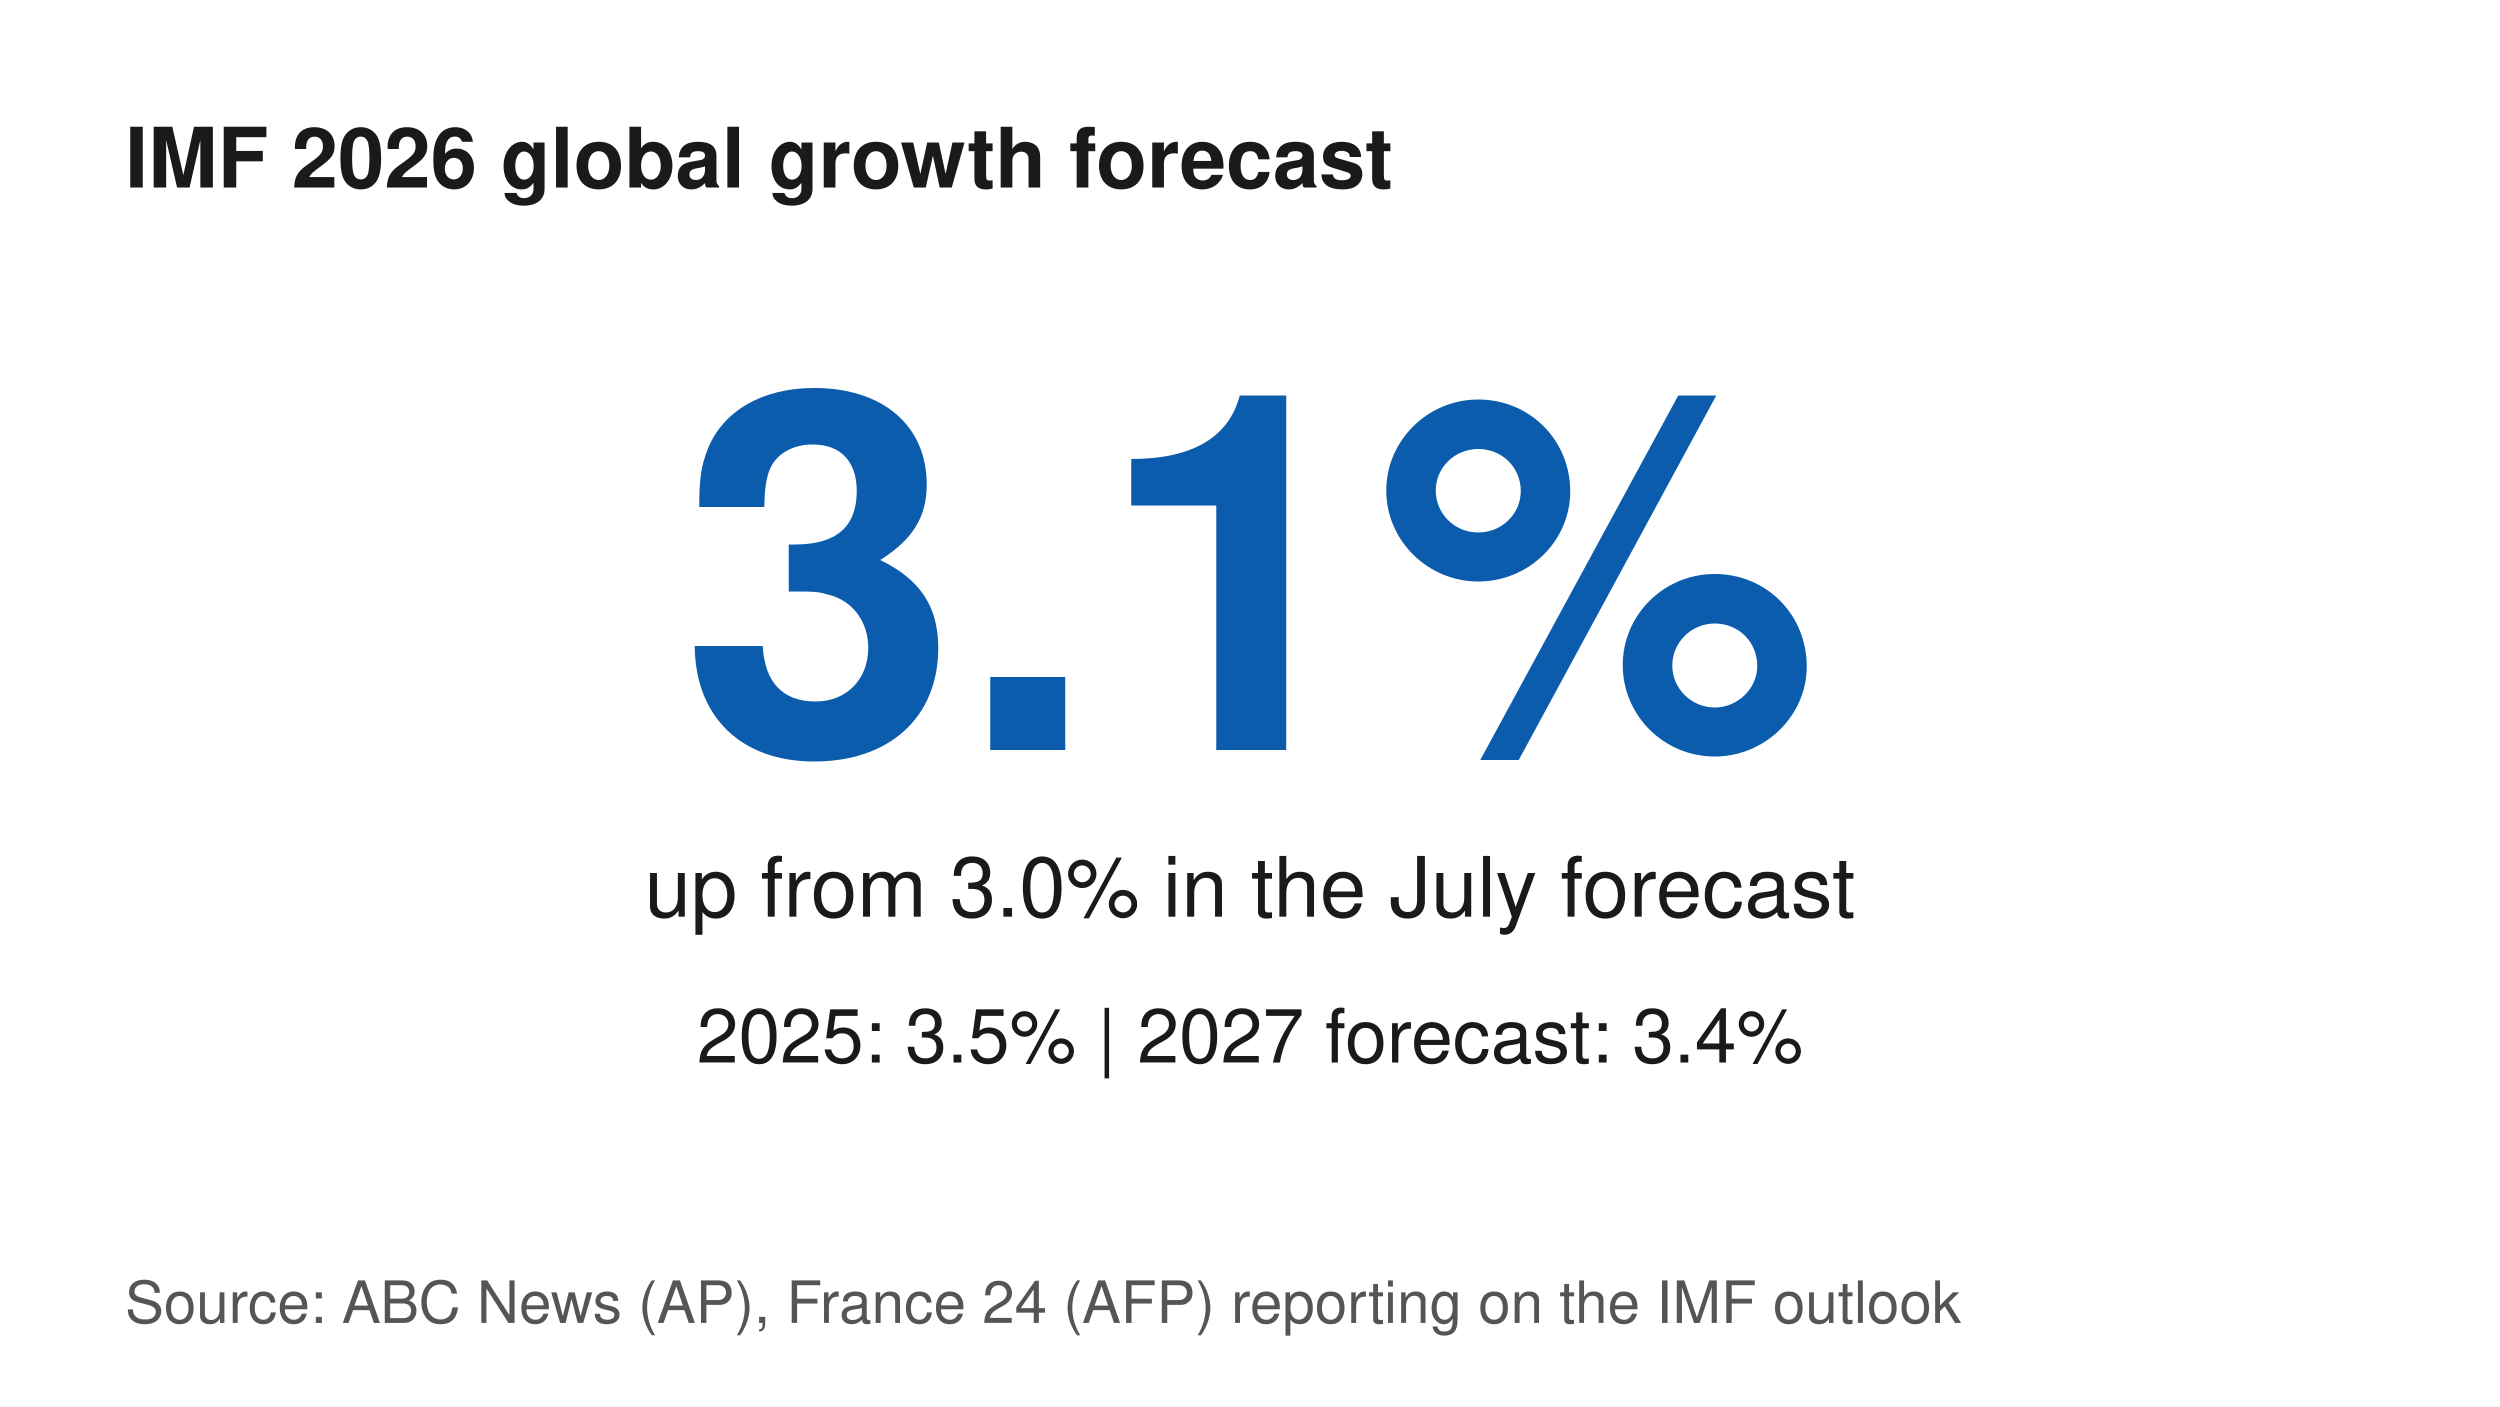
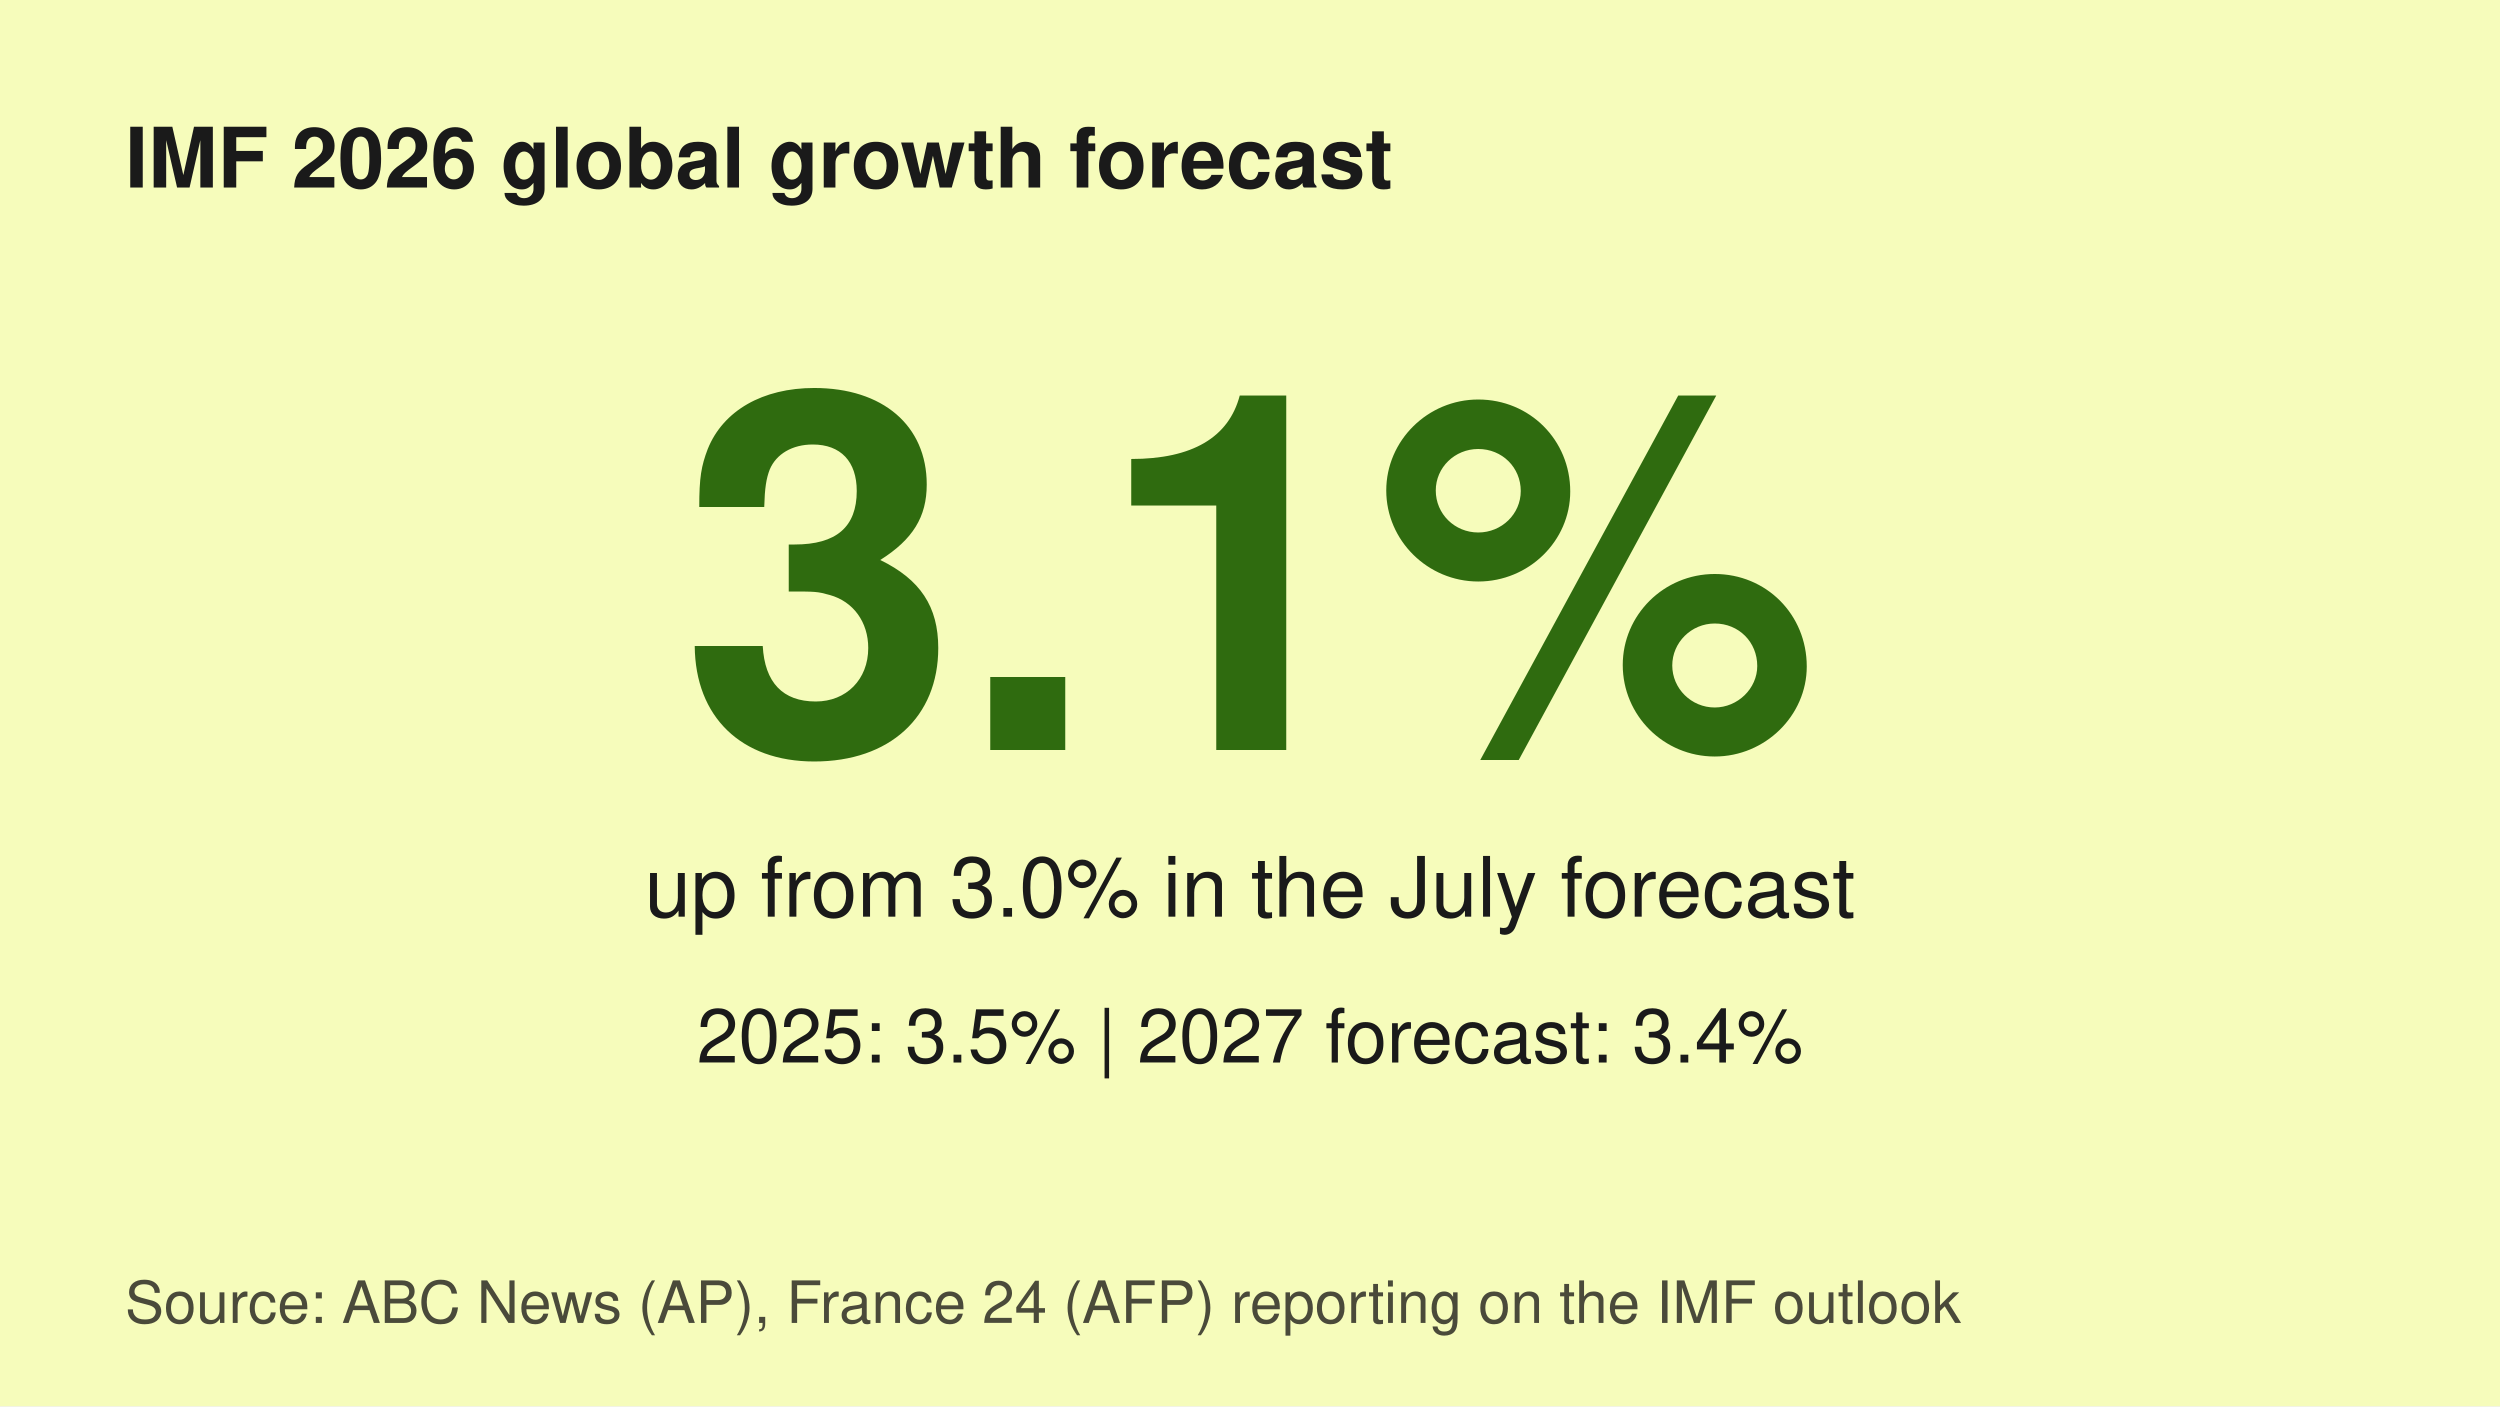
<svg xmlns="http://www.w3.org/2000/svg" viewBox="0 0 1200 675" font-family="Helvetica, Arial, sans-serif">
-   <rect width="100%" height="100%" fill="#ffffff" />
+   <rect width="100%" height="100%" fill="#f6fcbb" />
  <text x="60" y="90" font-size="40" font-weight="bold" fill="#1a1a1a">IMF 2026 global growth forecast</text>
-   <text x="600" y="360" font-size="240" font-weight="bold" fill="#0b5cad" text-anchor="middle">3.1%</text>
+   <text x="600" y="360" font-size="240" font-weight="bold" fill="#2f6b0f" text-anchor="middle">3.1%</text>
  <text x="600" y="440" font-size="40" fill="#1a1a1a" text-anchor="middle">up from 3.0% in the July forecast</text>
  <text x="600" y="510" font-size="36" fill="#1a1a1a" text-anchor="middle">2025: 3.5%   |   2027 forecast: 3.4%</text>
-   <text x="60" y="635" font-size="28" fill="#555555">Source: ABC News (AP), France 24 (AFP) reporting on the IMF outlook</text>
+   <text x="60" y="635" font-size="28" fill="#4a4a3a">Source: ABC News (AP), France 24 (AFP) reporting on the IMF outlook</text>
</svg>
